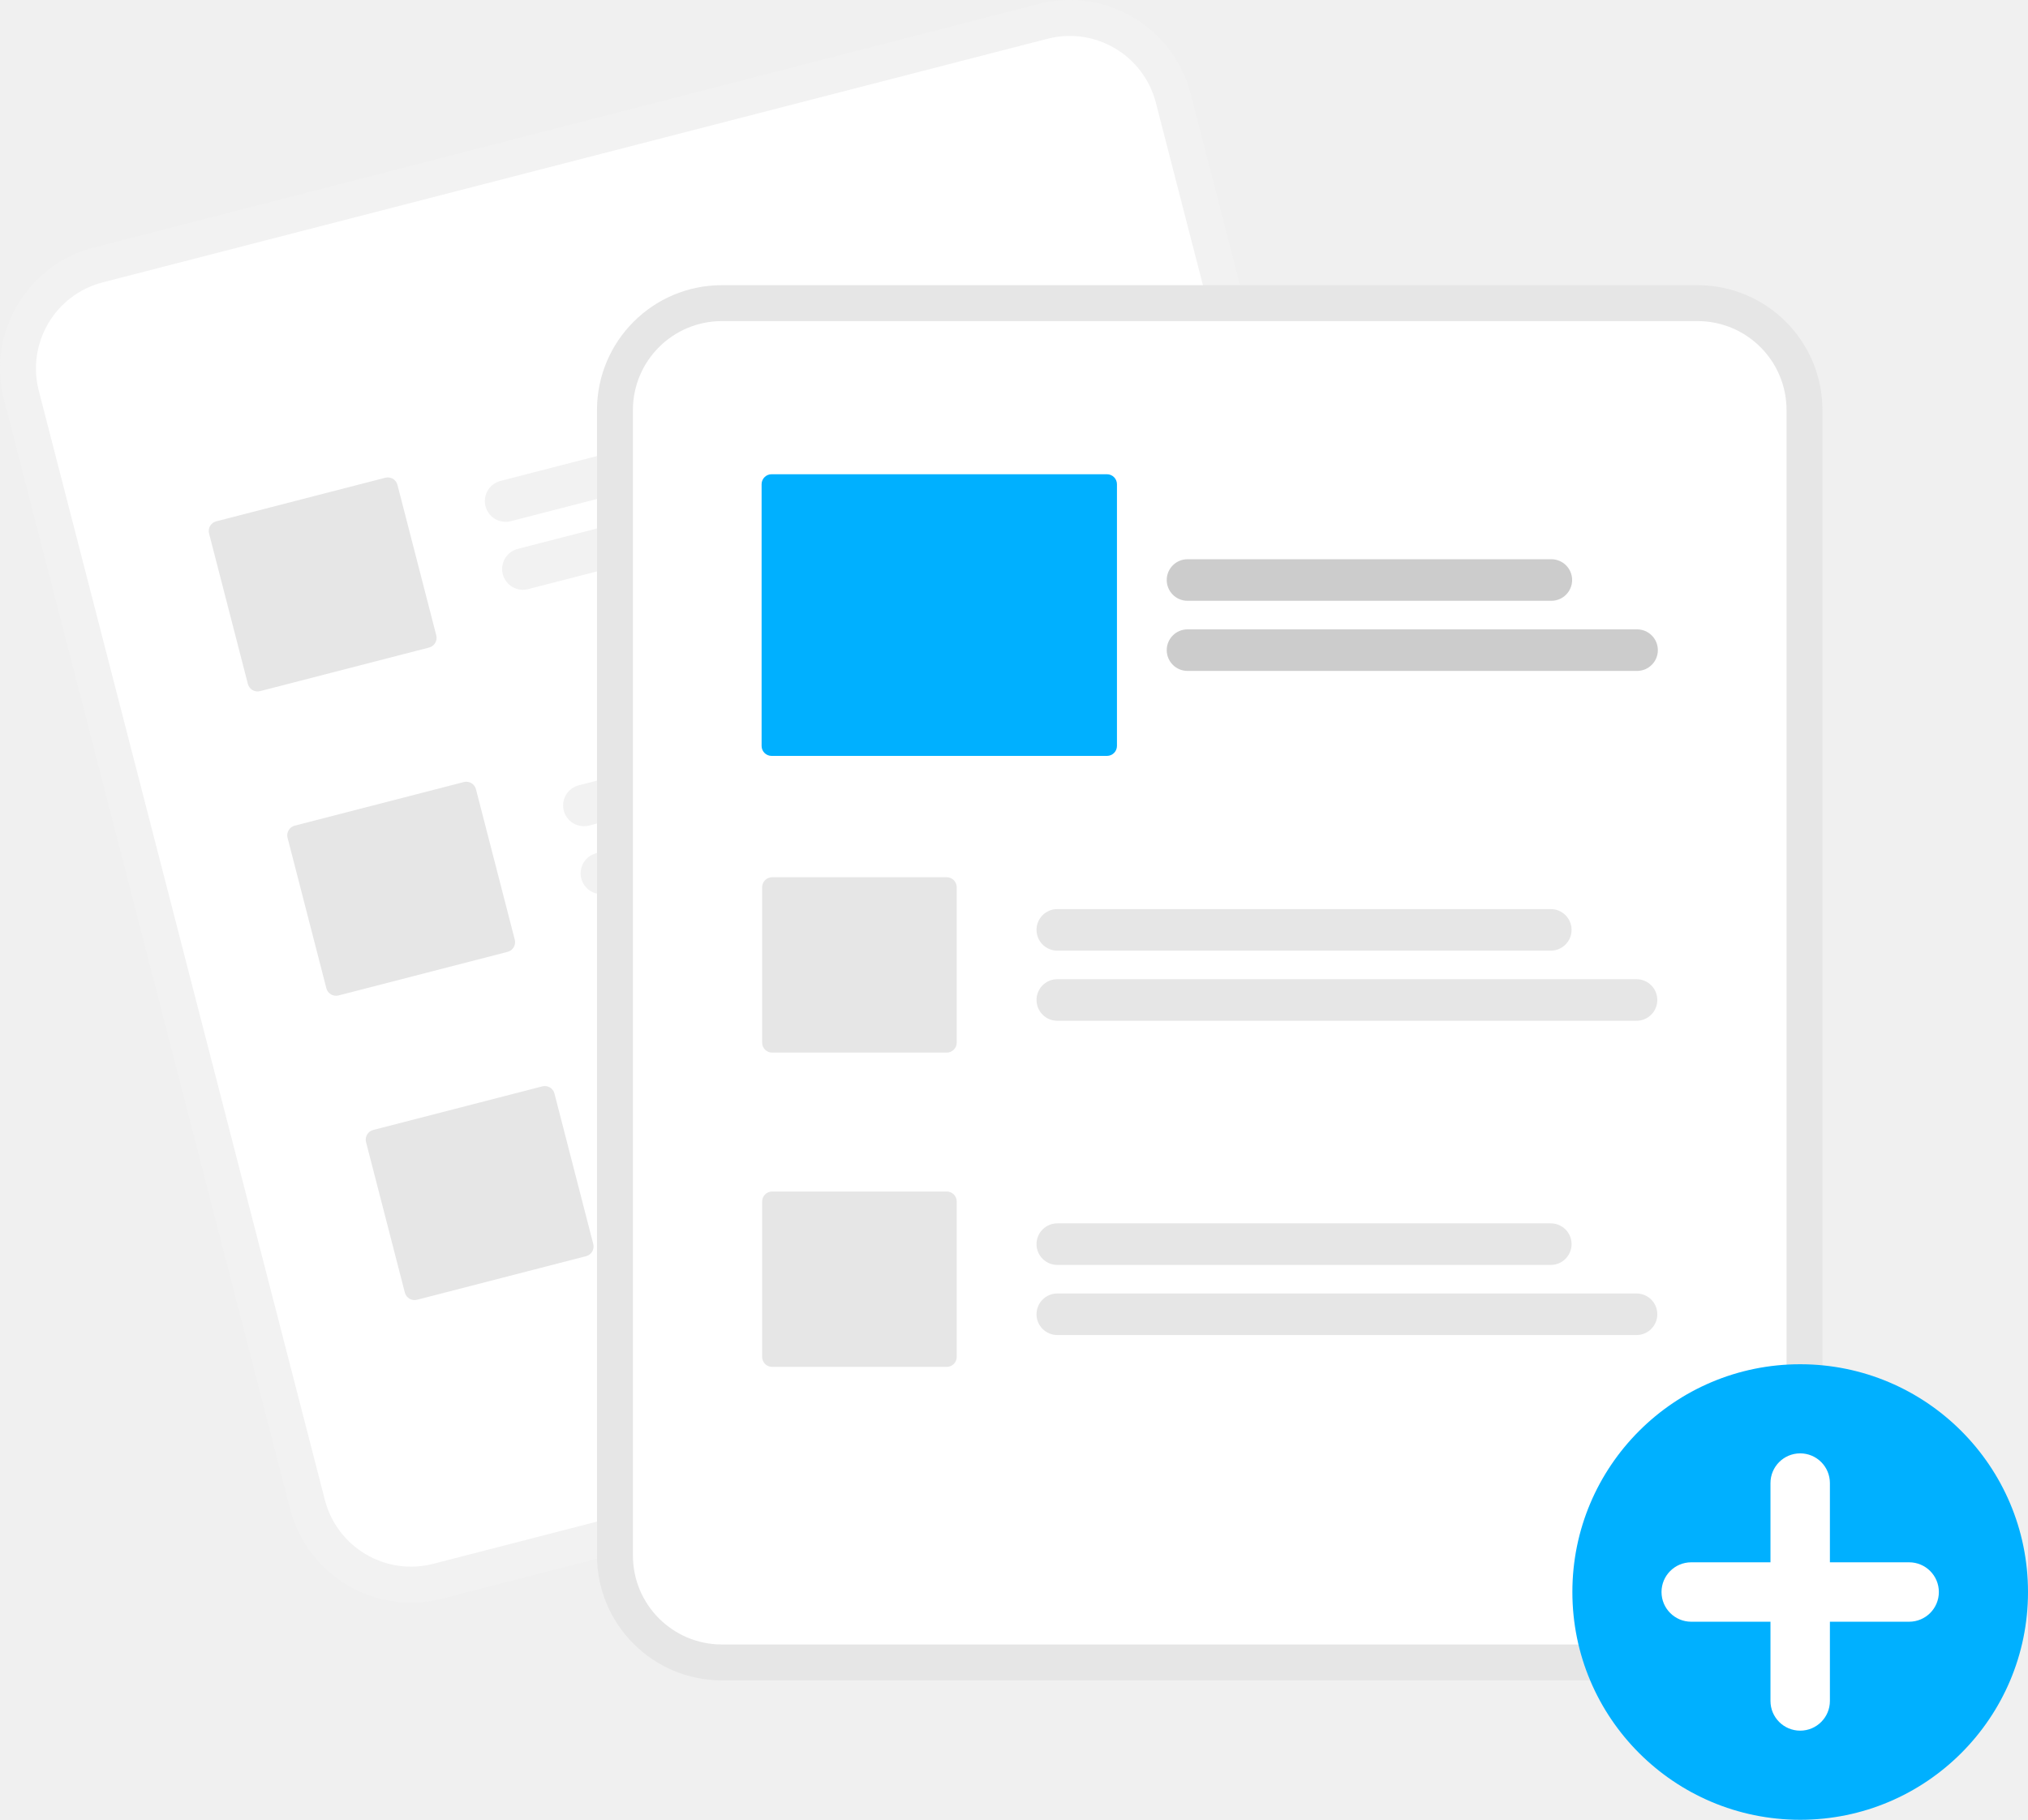
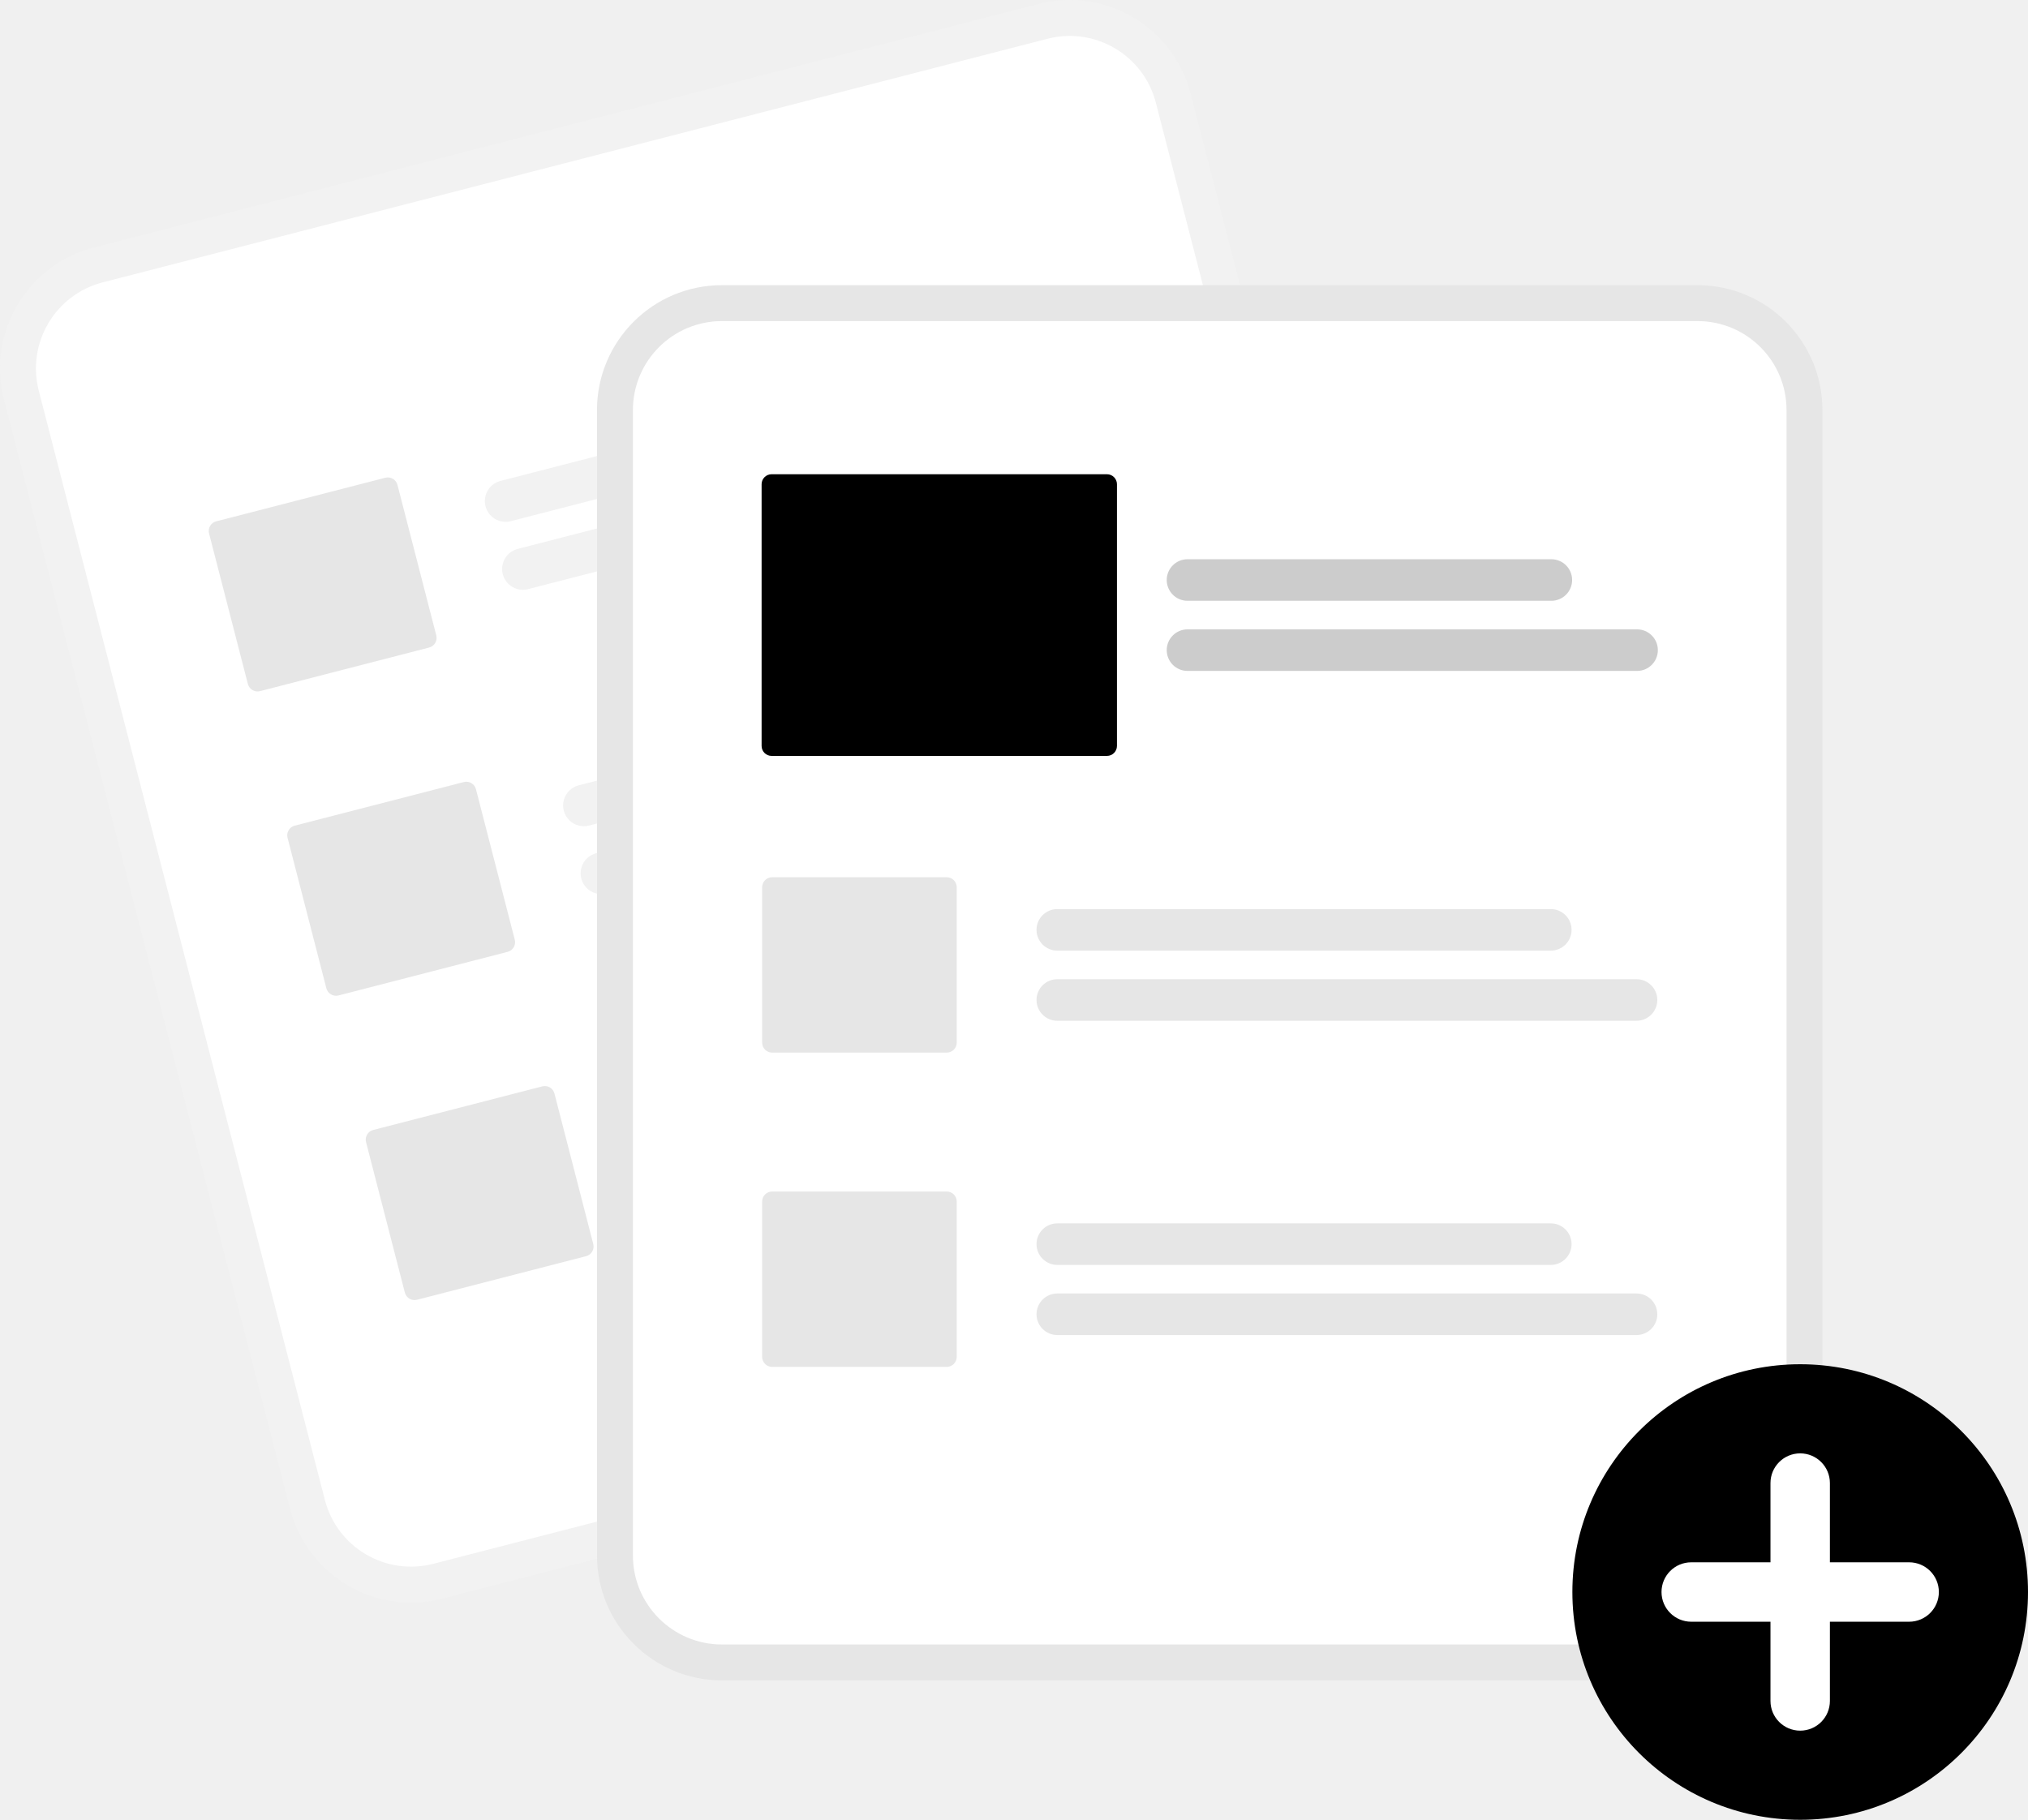
<svg xmlns="http://www.w3.org/2000/svg" data-name="Layer 1" width="782.044" height="701.88" viewBox="0 0 782.044 701.88">
  <path d="M609.488,100.59l-25.446,6.562L270.537,187.999,245.091,194.561A48.179,48.179,0,0,0,210.508,253.179L320.849,681.056a48.179,48.179,0,0,0,58.618,34.583l.066-.017,364.265-93.937.066-.017a48.179,48.179,0,0,0,34.583-58.618l-110.341-427.877A48.179,48.179,0,0,0,609.488,100.59Z" transform="translate(-208.9778 -99.05999)" fill="#f2f2f2" />
  <path d="M612.948,114.005l-30.139,7.772L278.69,200.204l-30.139,7.772a34.309,34.309,0,0,0-24.628,41.743l110.341,427.877a34.309,34.309,0,0,0,41.743,24.627l.066-.017,364.265-93.937.066-.017a34.309,34.309,0,0,0,24.627-41.743l-110.341-427.877A34.309,34.309,0,0,0,612.948,114.005Z" transform="translate(-208.9778 -99.05999)" fill="#fff" />
  <path d="M590.19,252.563,405.917,300.084a8.014,8.014,0,0,1-4.002-15.52l184.273-47.52A8.014,8.014,0,0,1,590.19,252.563Z" transform="translate(-208.9778 -99.05999)" fill="#f2f2f2" />
  <path d="M628.955,270.499,412.671,326.274a8.014,8.014,0,1,1-4.002-15.52l216.284-55.775a8.014,8.014,0,0,1,4.002,15.52Z" transform="translate(-208.9778 -99.05999)" fill="#f2f2f2" />
  <path d="M620.458,369.937l-184.273,47.52a8.014,8.014,0,1,1-4.002-15.52l184.273-47.52a8.014,8.014,0,1,1,4.002,15.52Z" transform="translate(-208.9778 -99.05999)" fill="#f2f2f2" />
  <path d="M659.223,387.873l-216.284,55.775a8.014,8.014,0,1,1-4.002-15.52l216.284-55.775a8.014,8.014,0,0,1,4.002,15.52Z" transform="translate(-208.9778 -99.05999)" fill="#f2f2f2" />
  <path d="M650.727,487.31l-184.273,47.52a8.014,8.014,0,0,1-4.002-15.52l184.273-47.52a8.014,8.014,0,0,1,4.002,15.52Z" transform="translate(-208.9778 -99.05999)" fill="#f2f2f2" />
  <path d="M689.492,505.246l-216.284,55.775a8.014,8.014,0,1,1-4.002-15.52l216.284-55.775a8.014,8.014,0,0,1,4.002,15.52Z" transform="translate(-208.9778 -99.05999)" fill="#f2f2f2" />
  <path d="M374.459,348.809l-65.212,16.817a3.847,3.847,0,0,1-4.681-2.761L289.596,304.816a3.847,3.847,0,0,1,2.761-4.681l65.212-16.817a3.847,3.847,0,0,1,4.681,2.761l14.969,58.048A3.847,3.847,0,0,1,374.459,348.809Z" transform="translate(-208.9778 -99.05999)" fill="#e6e6e6" />
  <path d="M404.727,466.182l-65.212,16.817a3.847,3.847,0,0,1-4.681-2.761l-14.969-58.048A3.847,3.847,0,0,1,322.626,417.509l65.212-16.817a3.847,3.847,0,0,1,4.681,2.761l14.969,58.048A3.847,3.847,0,0,1,404.727,466.182Z" transform="translate(-208.9778 -99.05999)" fill="#e6e6e6" />
  <path d="M434.995,583.556l-65.212,16.817a3.847,3.847,0,0,1-4.681-2.761l-14.969-58.048a3.847,3.847,0,0,1,2.761-4.681l65.212-16.817a3.847,3.847,0,0,1,4.681,2.761l14.969,58.048A3.847,3.847,0,0,1,434.995,583.556Z" transform="translate(-208.9778 -99.05999)" fill="#e6e6e6" />
  <path d="M863.636,209.052H487.318a48.179,48.179,0,0,0-48.125,48.125V699.053a48.179,48.179,0,0,0,48.125,48.125H863.636a48.179,48.179,0,0,0,48.125-48.125V257.177A48.179,48.179,0,0,0,863.636,209.052Z" transform="translate(-208.9778 -99.05999)" fill="#e6e6e6" />
  <path d="M863.637,222.906H487.318a34.309,34.309,0,0,0-34.271,34.271V699.053a34.309,34.309,0,0,0,34.271,34.271H863.637a34.309,34.309,0,0,0,34.271-34.271V257.177A34.309,34.309,0,0,0,863.637,222.906Z" transform="translate(-208.9778 -99.05999)" fill="#fff" />
-   <circle cx="694.194" cy="614.03" r="87.85" fill="#00b0ff" />
+   <circle cx="694.194" cy="614.03" r="87.85" fill="#000000" />
  <path d="M945.187,701.631H914.631V671.074a11.459,11.459,0,0,0-22.918,0v30.557H861.156a11.459,11.459,0,0,0,0,22.918h30.557V755.105a11.459,11.459,0,1,0,22.918,0V724.548h30.557a11.459,11.459,0,0,0,0-22.918Z" transform="translate(-208.9778 -99.05999)" fill="#fff" />
  <path d="M807.001,465.716H616.699a8.014,8.014,0,1,1,0-16.028H807.001a8.014,8.014,0,0,1,0,16.028Z" transform="translate(-208.9778 -99.05999)" fill="#e6e6e6" />
  <path d="M840.059,492.763H616.699a8.014,8.014,0,1,1,0-16.028H840.059a8.014,8.014,0,1,1,0,16.028Z" transform="translate(-208.9778 -99.05999)" fill="#e6e6e6" />
  <path d="M807.001,586.929H616.699a8.014,8.014,0,1,1,0-16.028H807.001a8.014,8.014,0,0,1,0,16.028Z" transform="translate(-208.9778 -99.05999)" fill="#e6e6e6" />
  <path d="M840.059,613.977H616.699a8.014,8.014,0,1,1,0-16.028H840.059a8.014,8.014,0,1,1,0,16.028Z" transform="translate(-208.9778 -99.05999)" fill="#e6e6e6" />
  <path d="M574.07,505.042H506.724a3.847,3.847,0,0,1-3.843-3.843V441.252a3.847,3.847,0,0,1,3.843-3.843h67.346a3.847,3.847,0,0,1,3.843,3.843v59.947A3.847,3.847,0,0,1,574.07,505.042Z" transform="translate(-208.9778 -99.05999)" fill="#e6e6e6" />
  <path d="M574.07,626.255H506.724a3.847,3.847,0,0,1-3.843-3.843V562.465a3.847,3.847,0,0,1,3.843-3.843h67.346a3.847,3.847,0,0,1,3.843,3.843v59.947A3.847,3.847,0,0,1,574.07,626.255Z" transform="translate(-208.9778 -99.05999)" fill="#e6e6e6" />
  <path d="M807.212,330.781H666.91a8.014,8.014,0,0,1,0-16.028H807.212a8.014,8.014,0,0,1,0,16.028Z" transform="translate(-208.9778 -99.05999)" fill="#ccc" />
  <path d="M840.27,357.829H666.91a8.014,8.014,0,1,1,0-16.028h173.36a8.014,8.014,0,0,1,0,16.028Z" transform="translate(-208.9778 -99.05999)" fill="#ccc" />
-   <path d="M635.859,390.607H506.513a3.847,3.847,0,0,1-3.843-3.843V285.817a3.847,3.847,0,0,1,3.843-3.843H635.859a3.847,3.847,0,0,1,3.843,3.843V386.764A3.847,3.847,0,0,1,635.859,390.607Z" transform="translate(-208.9778 -99.05999)" fill="#00b0ff" />
+   <path d="M635.859,390.607H506.513a3.847,3.847,0,0,1-3.843-3.843V285.817a3.847,3.847,0,0,1,3.843-3.843H635.859a3.847,3.847,0,0,1,3.843,3.843V386.764A3.847,3.847,0,0,1,635.859,390.607Z" transform="translate(-208.9778 -99.05999)" fill="#000000" />
</svg>
